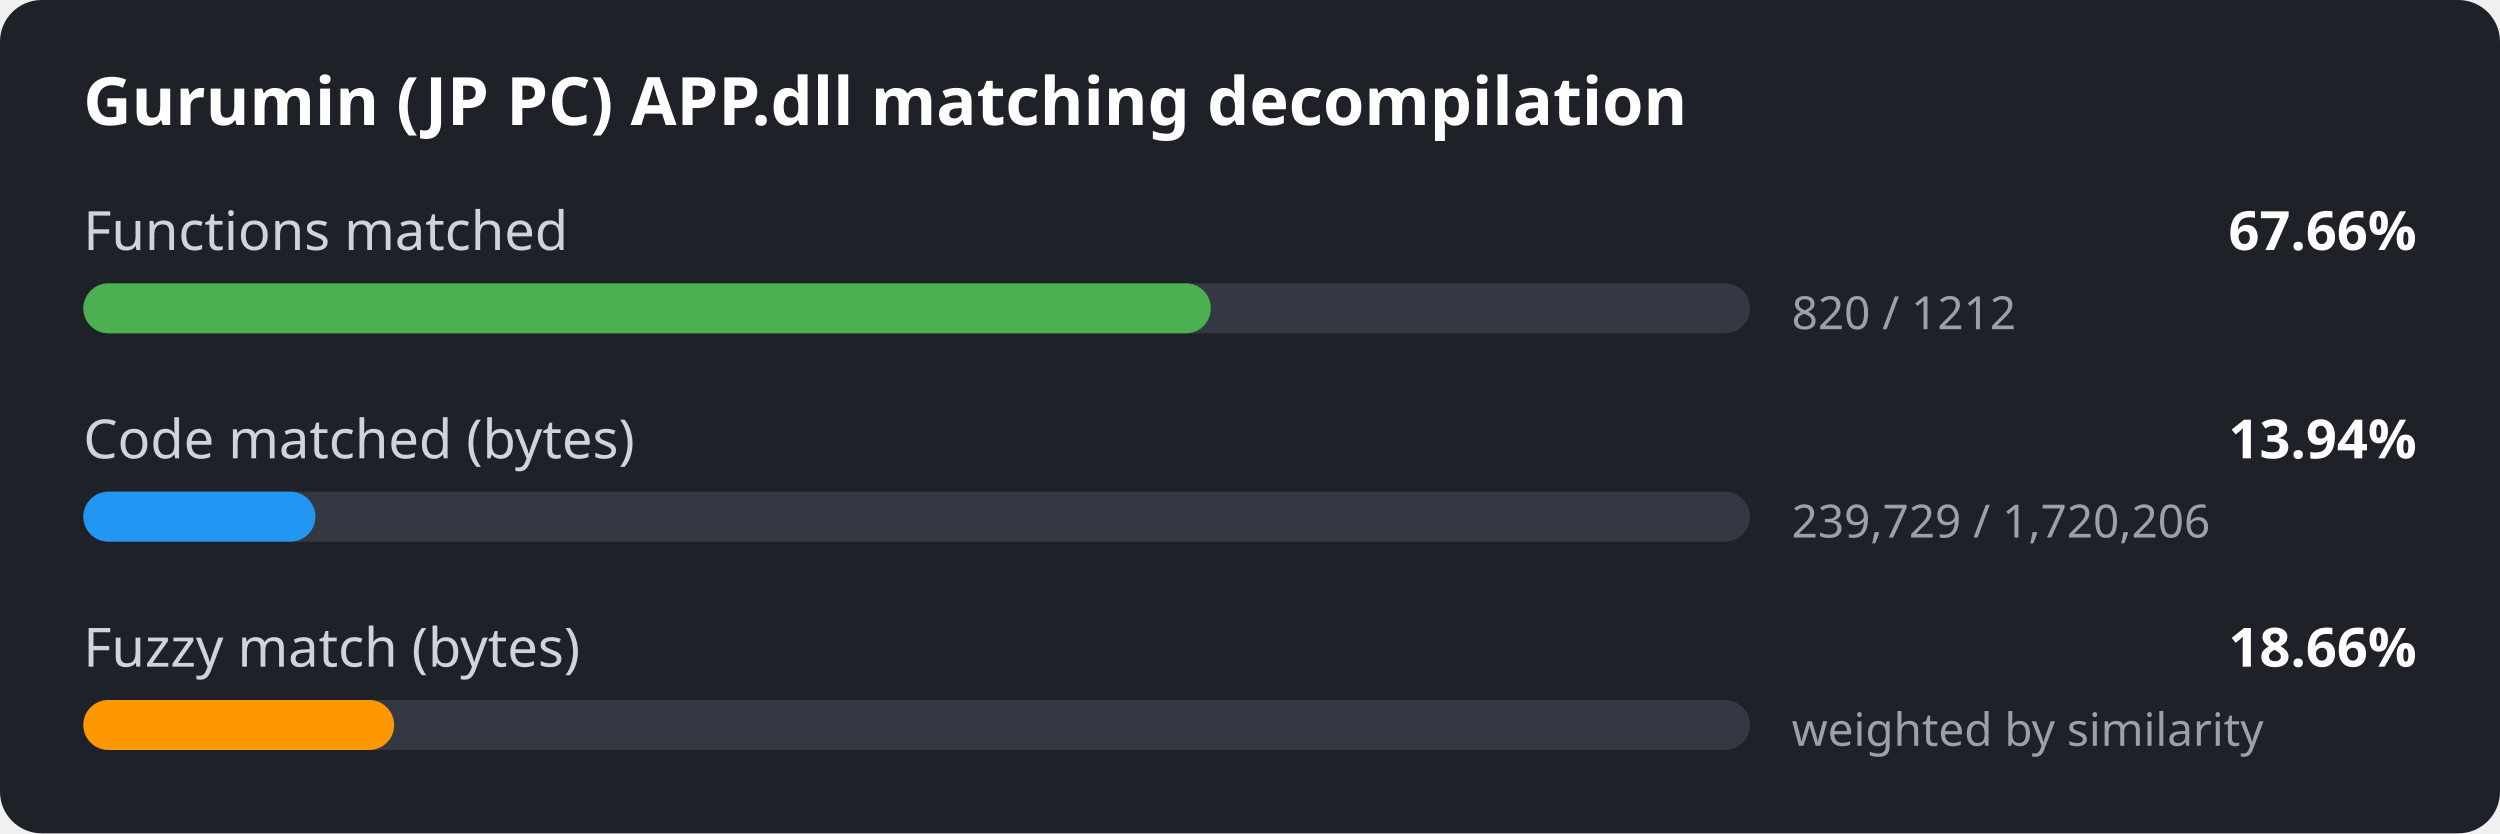
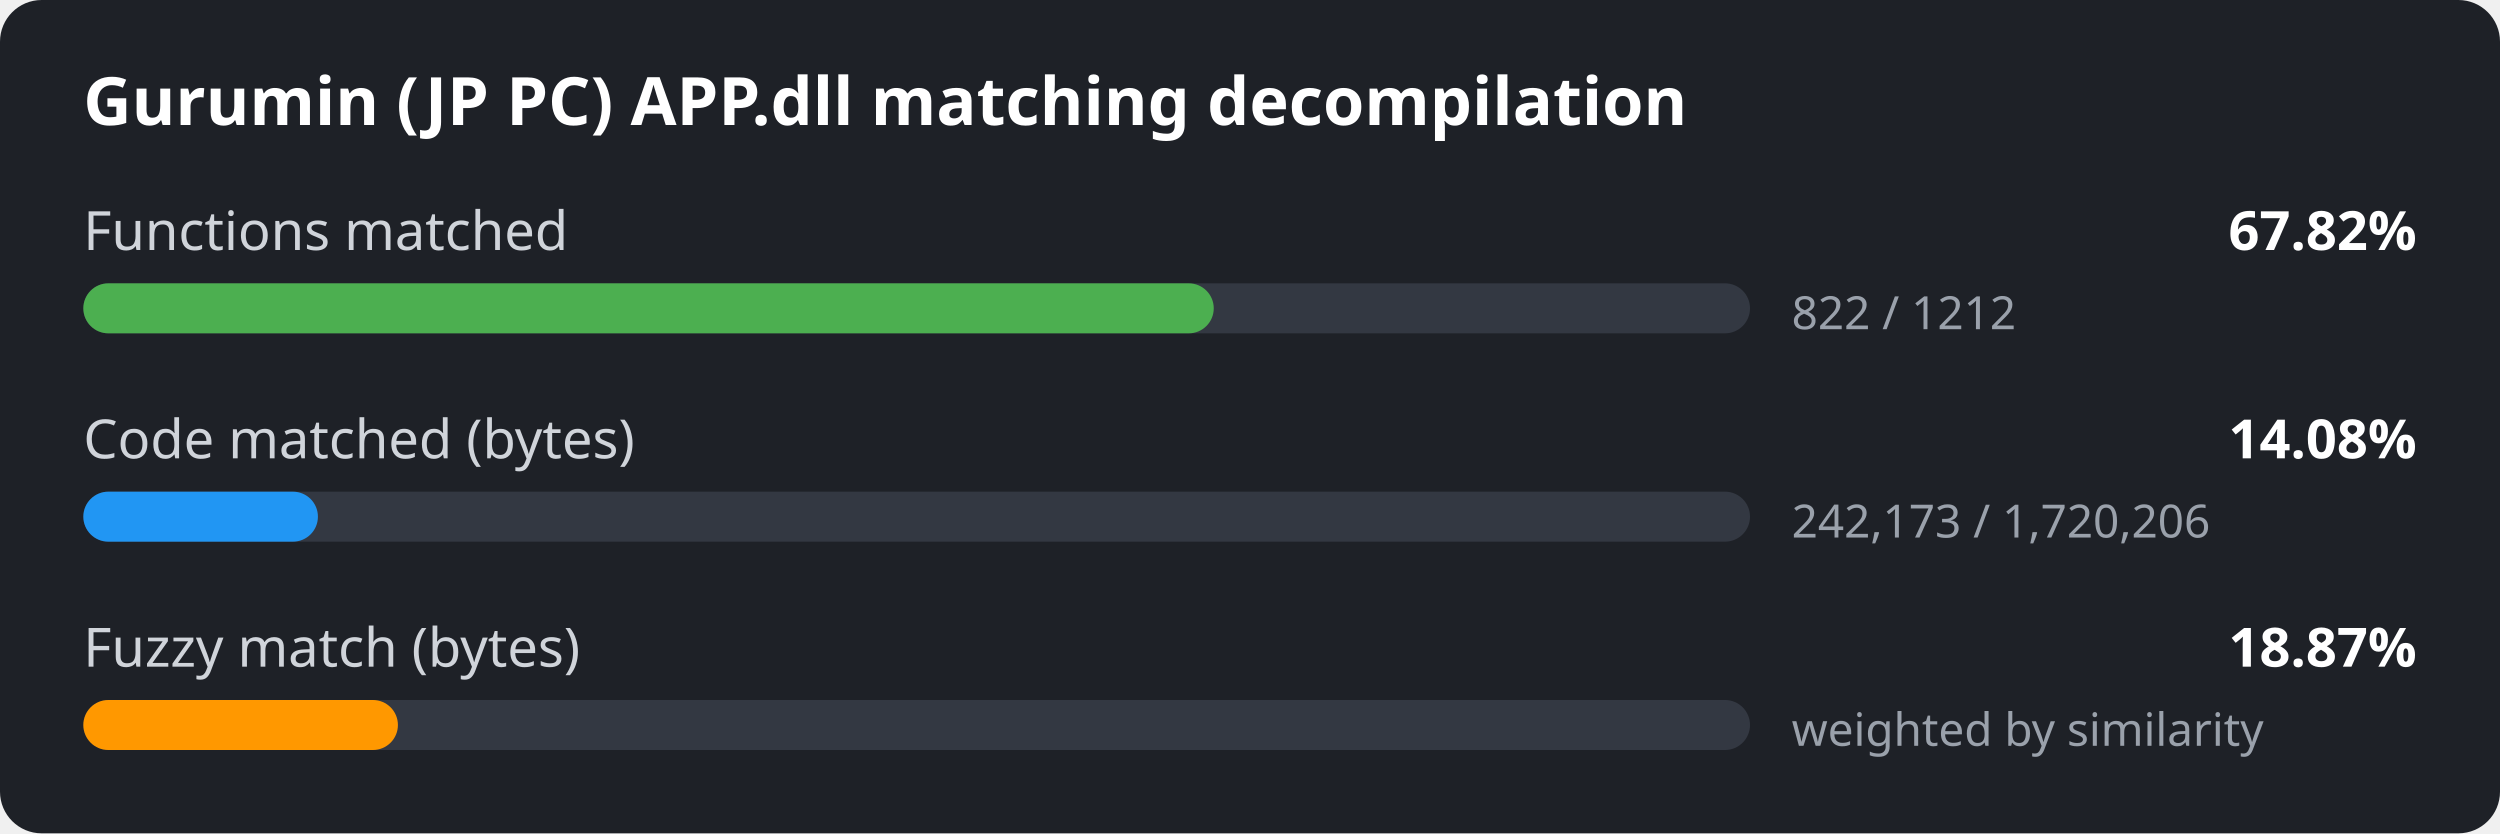
<svg xmlns="http://www.w3.org/2000/svg" width="600" height="200" viewBox="0 0 600 200">
  <style>
.bg { fill: #1e2127; }
.title { font: 600 16px sans-serif; fill: #ffffff; }
.label { font: 13px sans-serif; fill: #d0d4da; }
.value { font: 600 13px sans-serif; fill: #ffffff; }
.detail { font: 11px sans-serif; fill: #9aa1ab; }
.track { fill: #333842; }
</style>
  <rect width="600" height="200" rx="10" class="bg" />
  <text x="20" y="30" class="title">Gurumin (JP PC) APP.dll matching decompilation</text>
  <text x="20" y="60" class="label">Functions matched</text>
-   <text x="580" y="60" class="value" text-anchor="end">67.66%</text>
+   <text x="580" y="60" class="value" text-anchor="end">67.82%</text>
  <rect x="20" y="68" width="400" height="12" rx="6" class="track" />
-   <rect x="20" y="68" width="270.6" height="12" rx="6" fill="#4caf50" />
-   <text x="430" y="79" class="detail">820 / 1212</text>
+   <rect x="20" y="68" width="271.3" height="12" rx="6" fill="#4caf50" />
+   <text x="430" y="79" class="detail">822 / 1212</text>
  <text x="20" y="110" class="label">Code matched (bytes)</text>
-   <text x="580" y="110" class="value" text-anchor="end">13.94%</text>
+   <text x="580" y="110" class="value" text-anchor="end">14.08%</text>
  <rect x="20" y="118" width="400" height="12" rx="6" class="track" />
-   <rect x="20" y="118" width="55.7" height="12" rx="6" fill="#2196f3" />
-   <text x="430" y="129" class="detail">239,729 / 1,720,206</text>
+   <rect x="20" y="118" width="56.3" height="12" rx="6" fill="#2196f3" />
+   <text x="430" y="129" class="detail">242,173 / 1,720,206</text>
  <text x="20" y="160" class="label">Fuzzy match (bytes)</text>
-   <text x="580" y="160" class="value" text-anchor="end">18.66%</text>
+   <text x="580" y="160" class="value" text-anchor="end">18.87%</text>
  <rect x="20" y="168" width="400" height="12" rx="6" class="track" />
-   <rect x="20" y="168" width="74.6" height="12" rx="6" fill="#ff9800" />
+   <rect x="20" y="168" width="75.5" height="12" rx="6" fill="#ff9800" />
  <text x="430" y="179" class="detail">weighted by similarity</text>
</svg>
